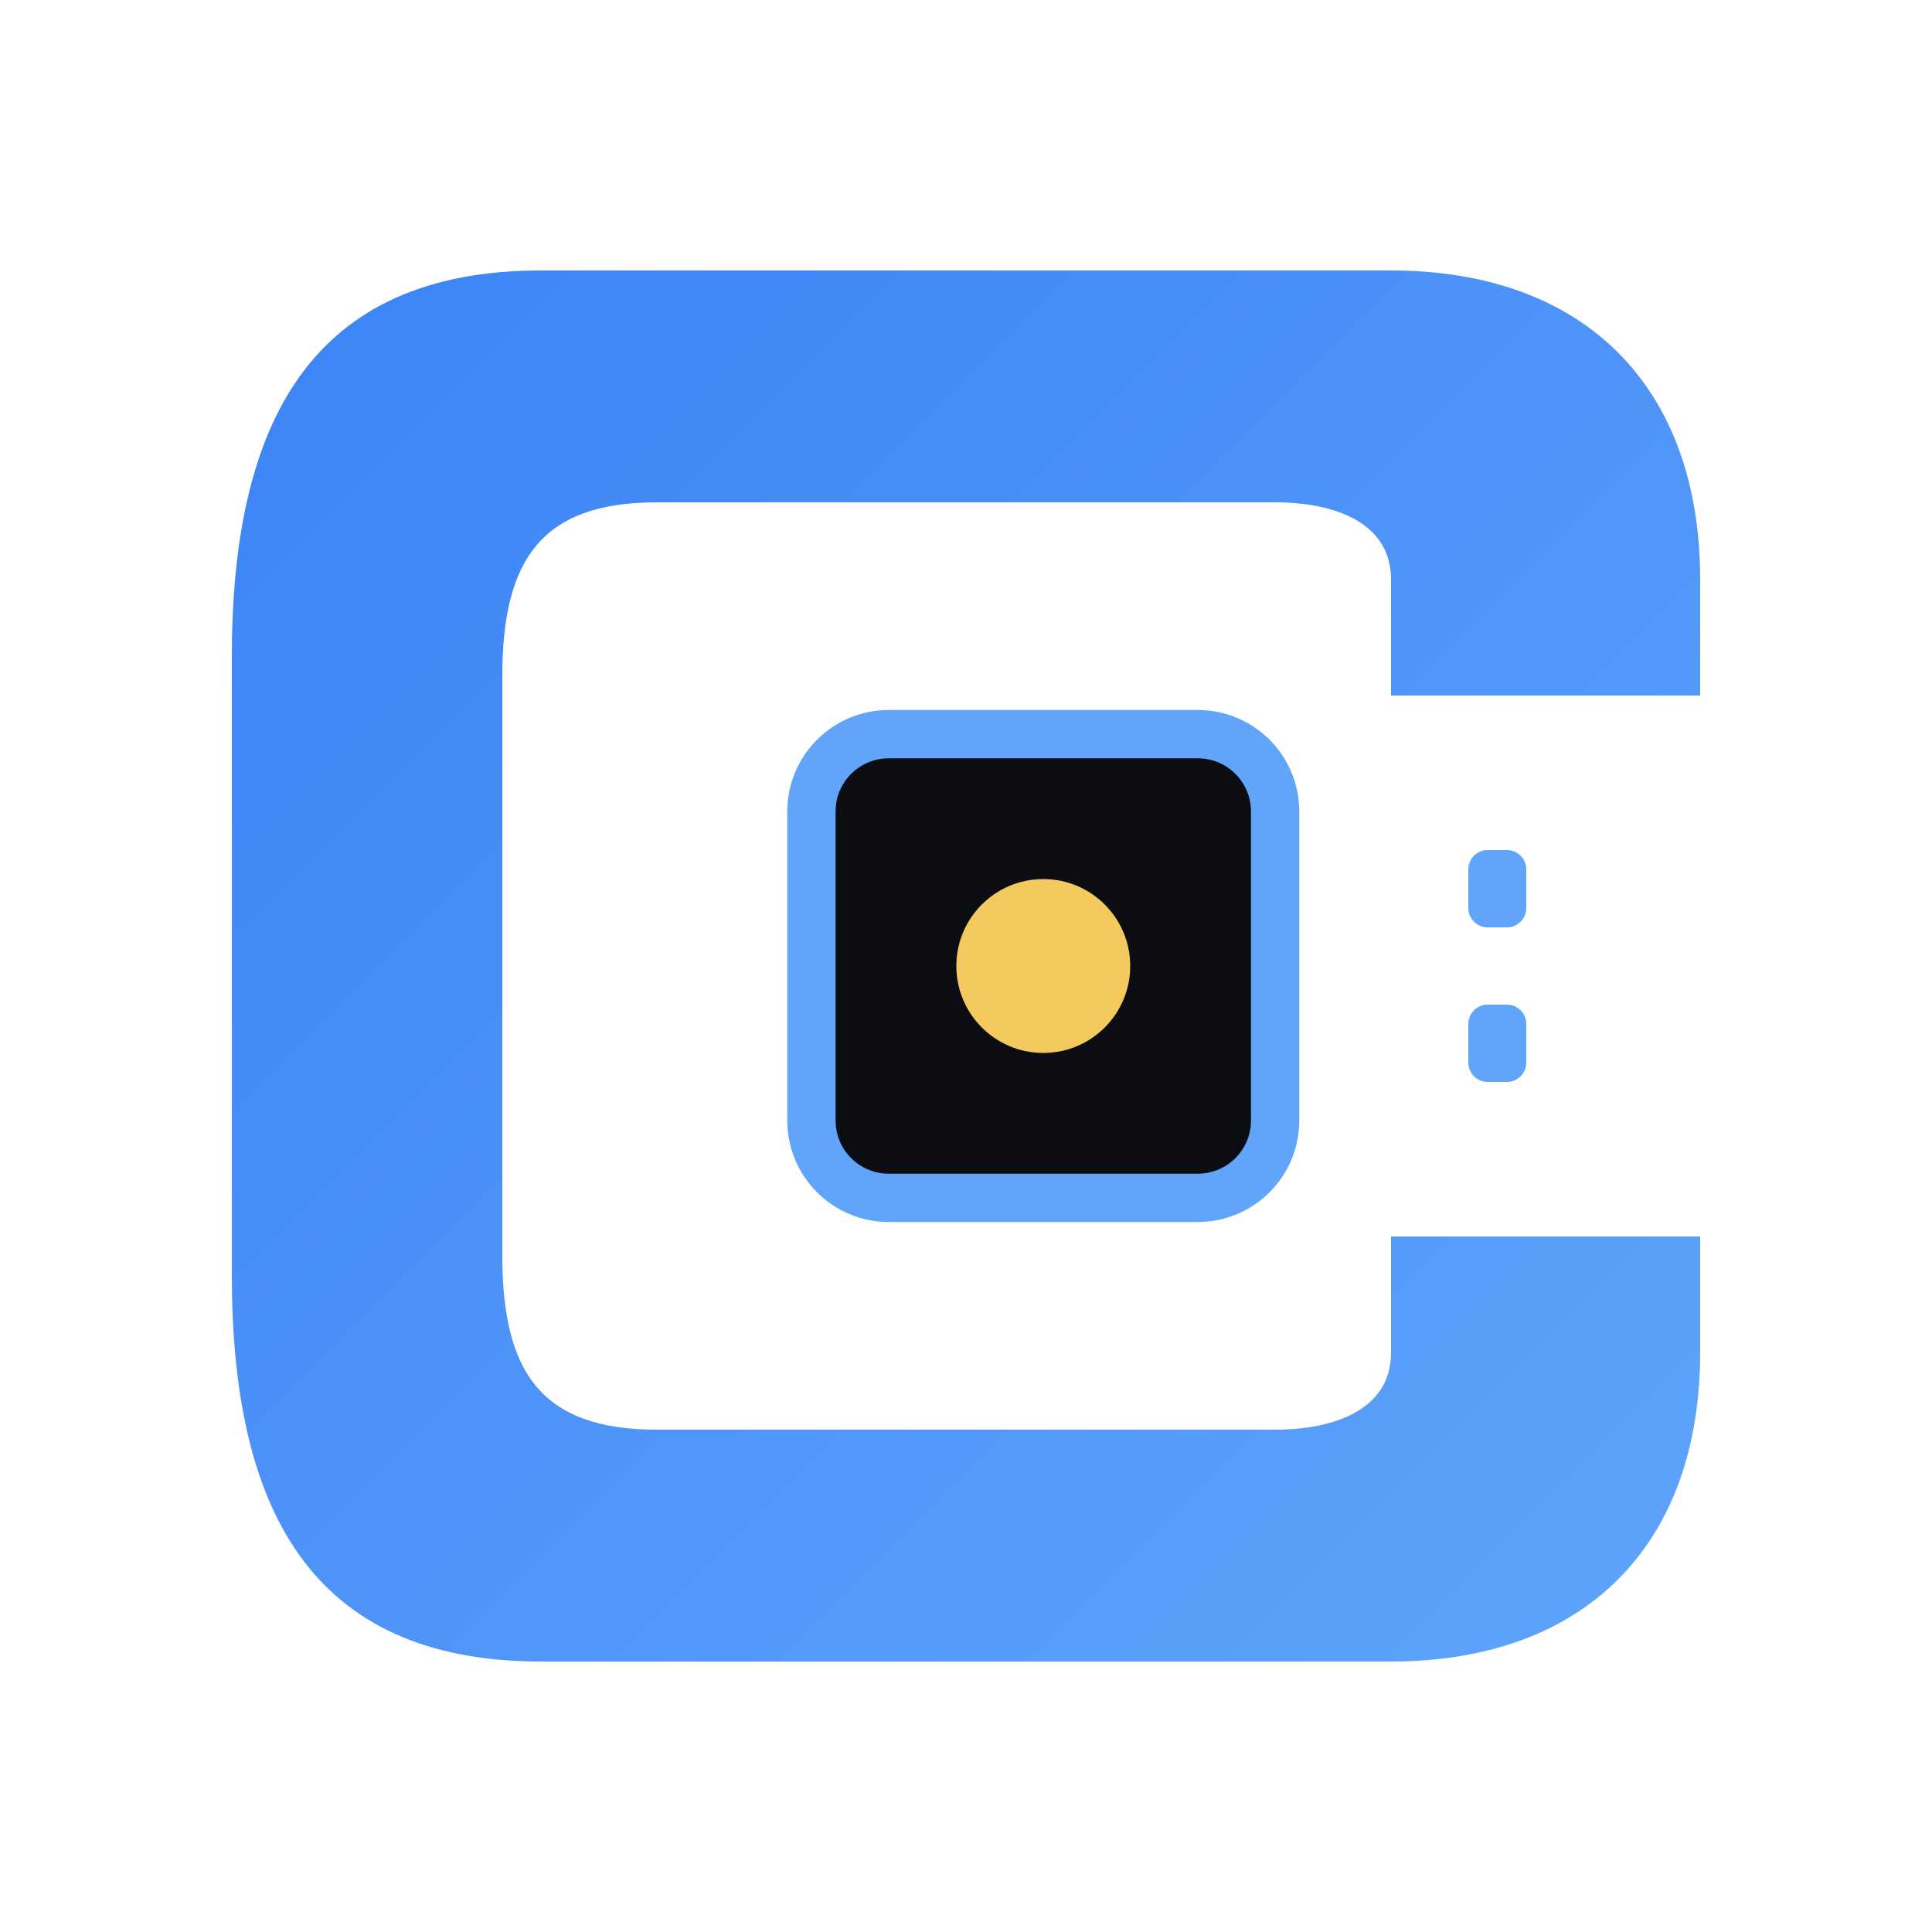
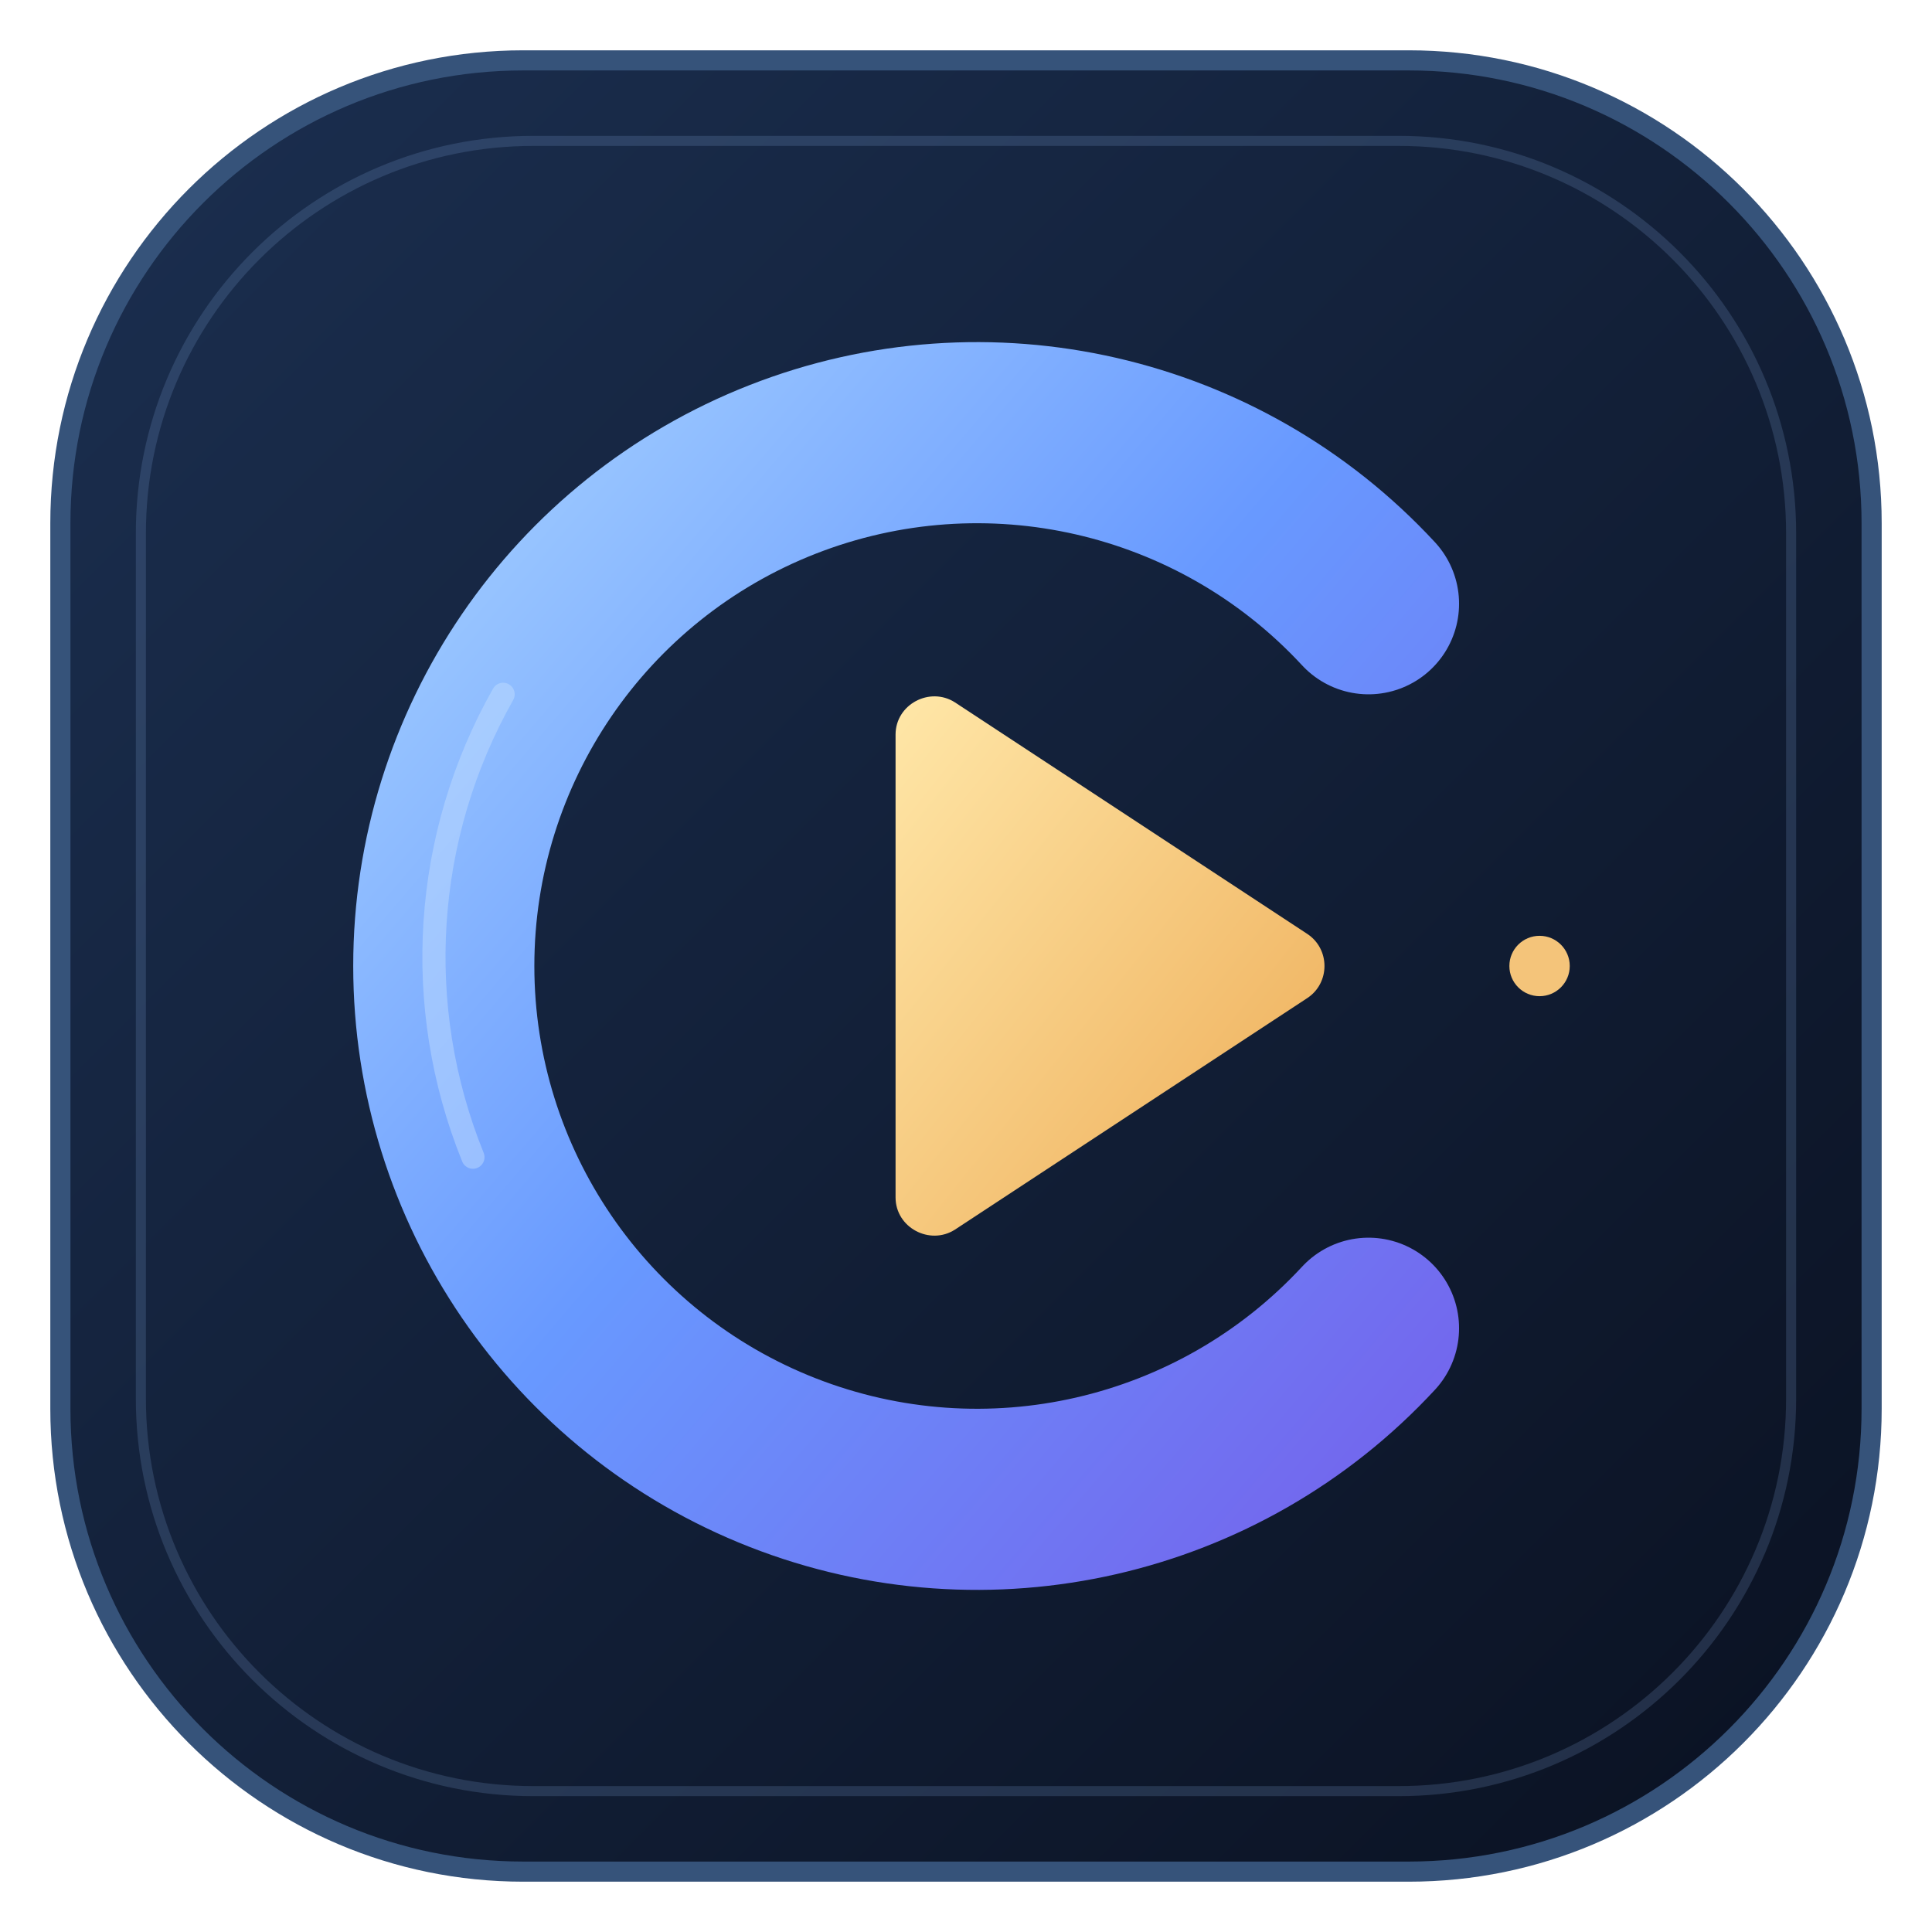
- <svg xmlns="http://www.w3.org/2000/svg" width="100" height="100" viewBox="0 0 100 100" fill="none">
+ <svg xmlns="http://www.w3.org/2000/svg" viewBox="0 0 192 192">
  <defs>
-     <linearGradient id="cinevaultDarkGradient" x1="12" y1="12" x2="88" y2="88" gradientUnits="userSpaceOnUse">
-       <stop offset="0%" stop-color="#3B82F6" />
-       <stop offset="100%" stop-color="#60A5FA" />
+     <linearGradient id="field" x1="0" y1="0" x2="1" y2="1" gradientUnits="objectBoundingBox">
+       <stop stop-color="#1B2F50" />
+       <stop offset="1" stop-color="#0A1121" />
+     </linearGradient>
+     <linearGradient id="shutter" x1="0" y1="0" x2="1" y2="1" gradientUnits="objectBoundingBox">
+       <stop stop-color="#A2CEFF" />
+       <stop offset=".48" stop-color="#6899FF" />
+       <stop offset="1" stop-color="#7366ED" />
+     </linearGradient>
+     <linearGradient id="aperture" x1="0" y1="0" x2="1" y2="1" gradientUnits="objectBoundingBox">
+       <stop stop-color="#FFE7A8" />
+       <stop offset="1" stop-color="#EDAB55" />
    </linearGradient>
  </defs>
-   <path d="M28 14 L72 14 C82 14 88 20 88 30 L88 36 L72 36 L72 30 C72 27 69 26 66 26 L34 26 C28 26 26 29 26 35 L26 65 C26 71 28 74 34 74 L66 74 C69 74 72 73 72 70 L72 64 L88 64 L88 70 C88 80 82 86 72 86 L28 86 C16 86 12 78 12 66 L12 34 C12 22 16 14 28 14 Z" fill="url(#cinevaultDarkGradient)" />
-   <rect x="42" y="38" width="24" height="24" rx="4" fill="#0B0D12" stroke="#60A5FA" stroke-width="2.5" />
-   <circle cx="54" cy="50" r="4.5" fill="#F4C95D" />
-   <rect x="76" y="44" width="3" height="4" rx="1" fill="#60A5FA" />
-   <rect x="76" y="52" width="3" height="4" rx="1" fill="#60A5FA" />
+   <rect x="6" y="6" width="180" height="180" rx="46" fill="url(#field)" stroke="#36537A" stroke-width="2" />
+   <rect x="14" y="14" width="164" height="164" rx="39" fill="none" stroke="#8DB6E9" stroke-opacity=".18" stroke-width="1" />
+   <path d="M136 60a53 53 0 1 0 0 72" fill="none" stroke="url(#shutter)" stroke-width="18" stroke-linecap="round" />
+   <path d="M47 115A53 53 0 0 1 50 69" fill="none" stroke="#C2DEFF" stroke-opacity=".47" stroke-width="2.3" stroke-linecap="round" />
+   <path d="M89 73c0-3 3.4-4.8 5.9-3.2l35 23c2.3 1.5 2.3 4.9 0 6.4l-35 23c-2.5 1.6-5.9-.2-5.9-3.2z" fill="url(#aperture)" />
+   <circle cx="153" cy="96" r="3" fill="#F4C47A" />
</svg>
